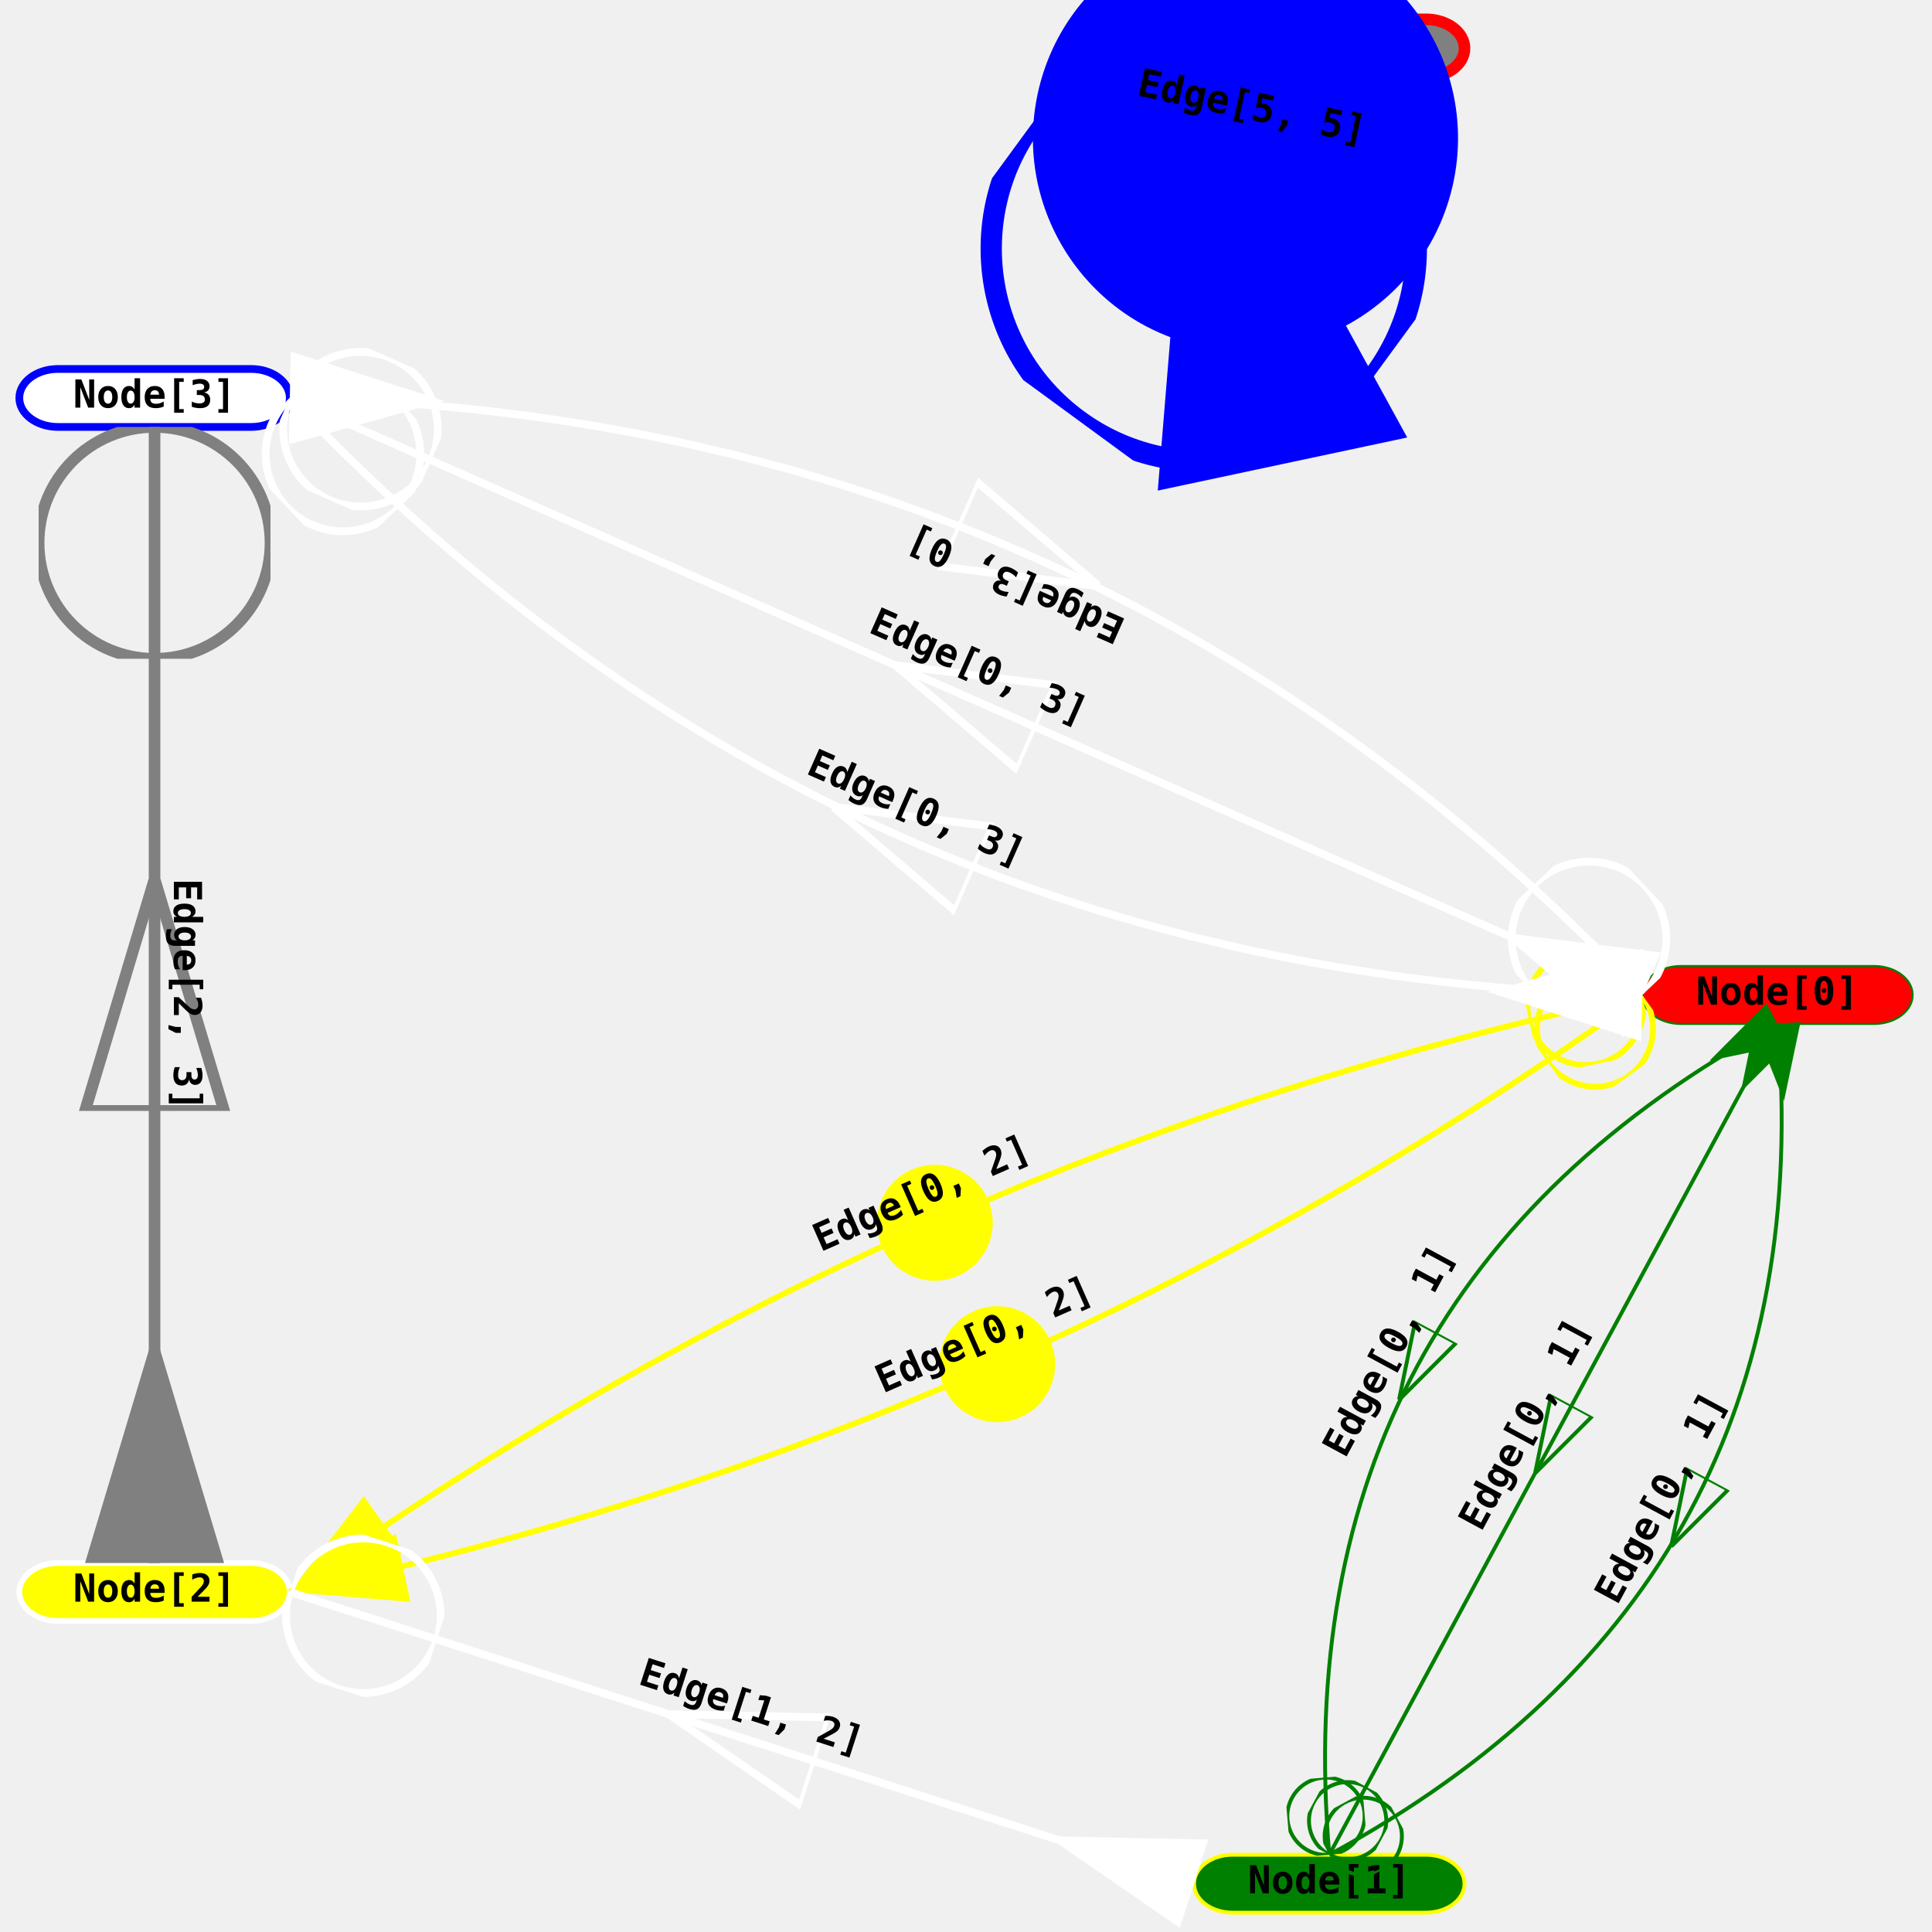
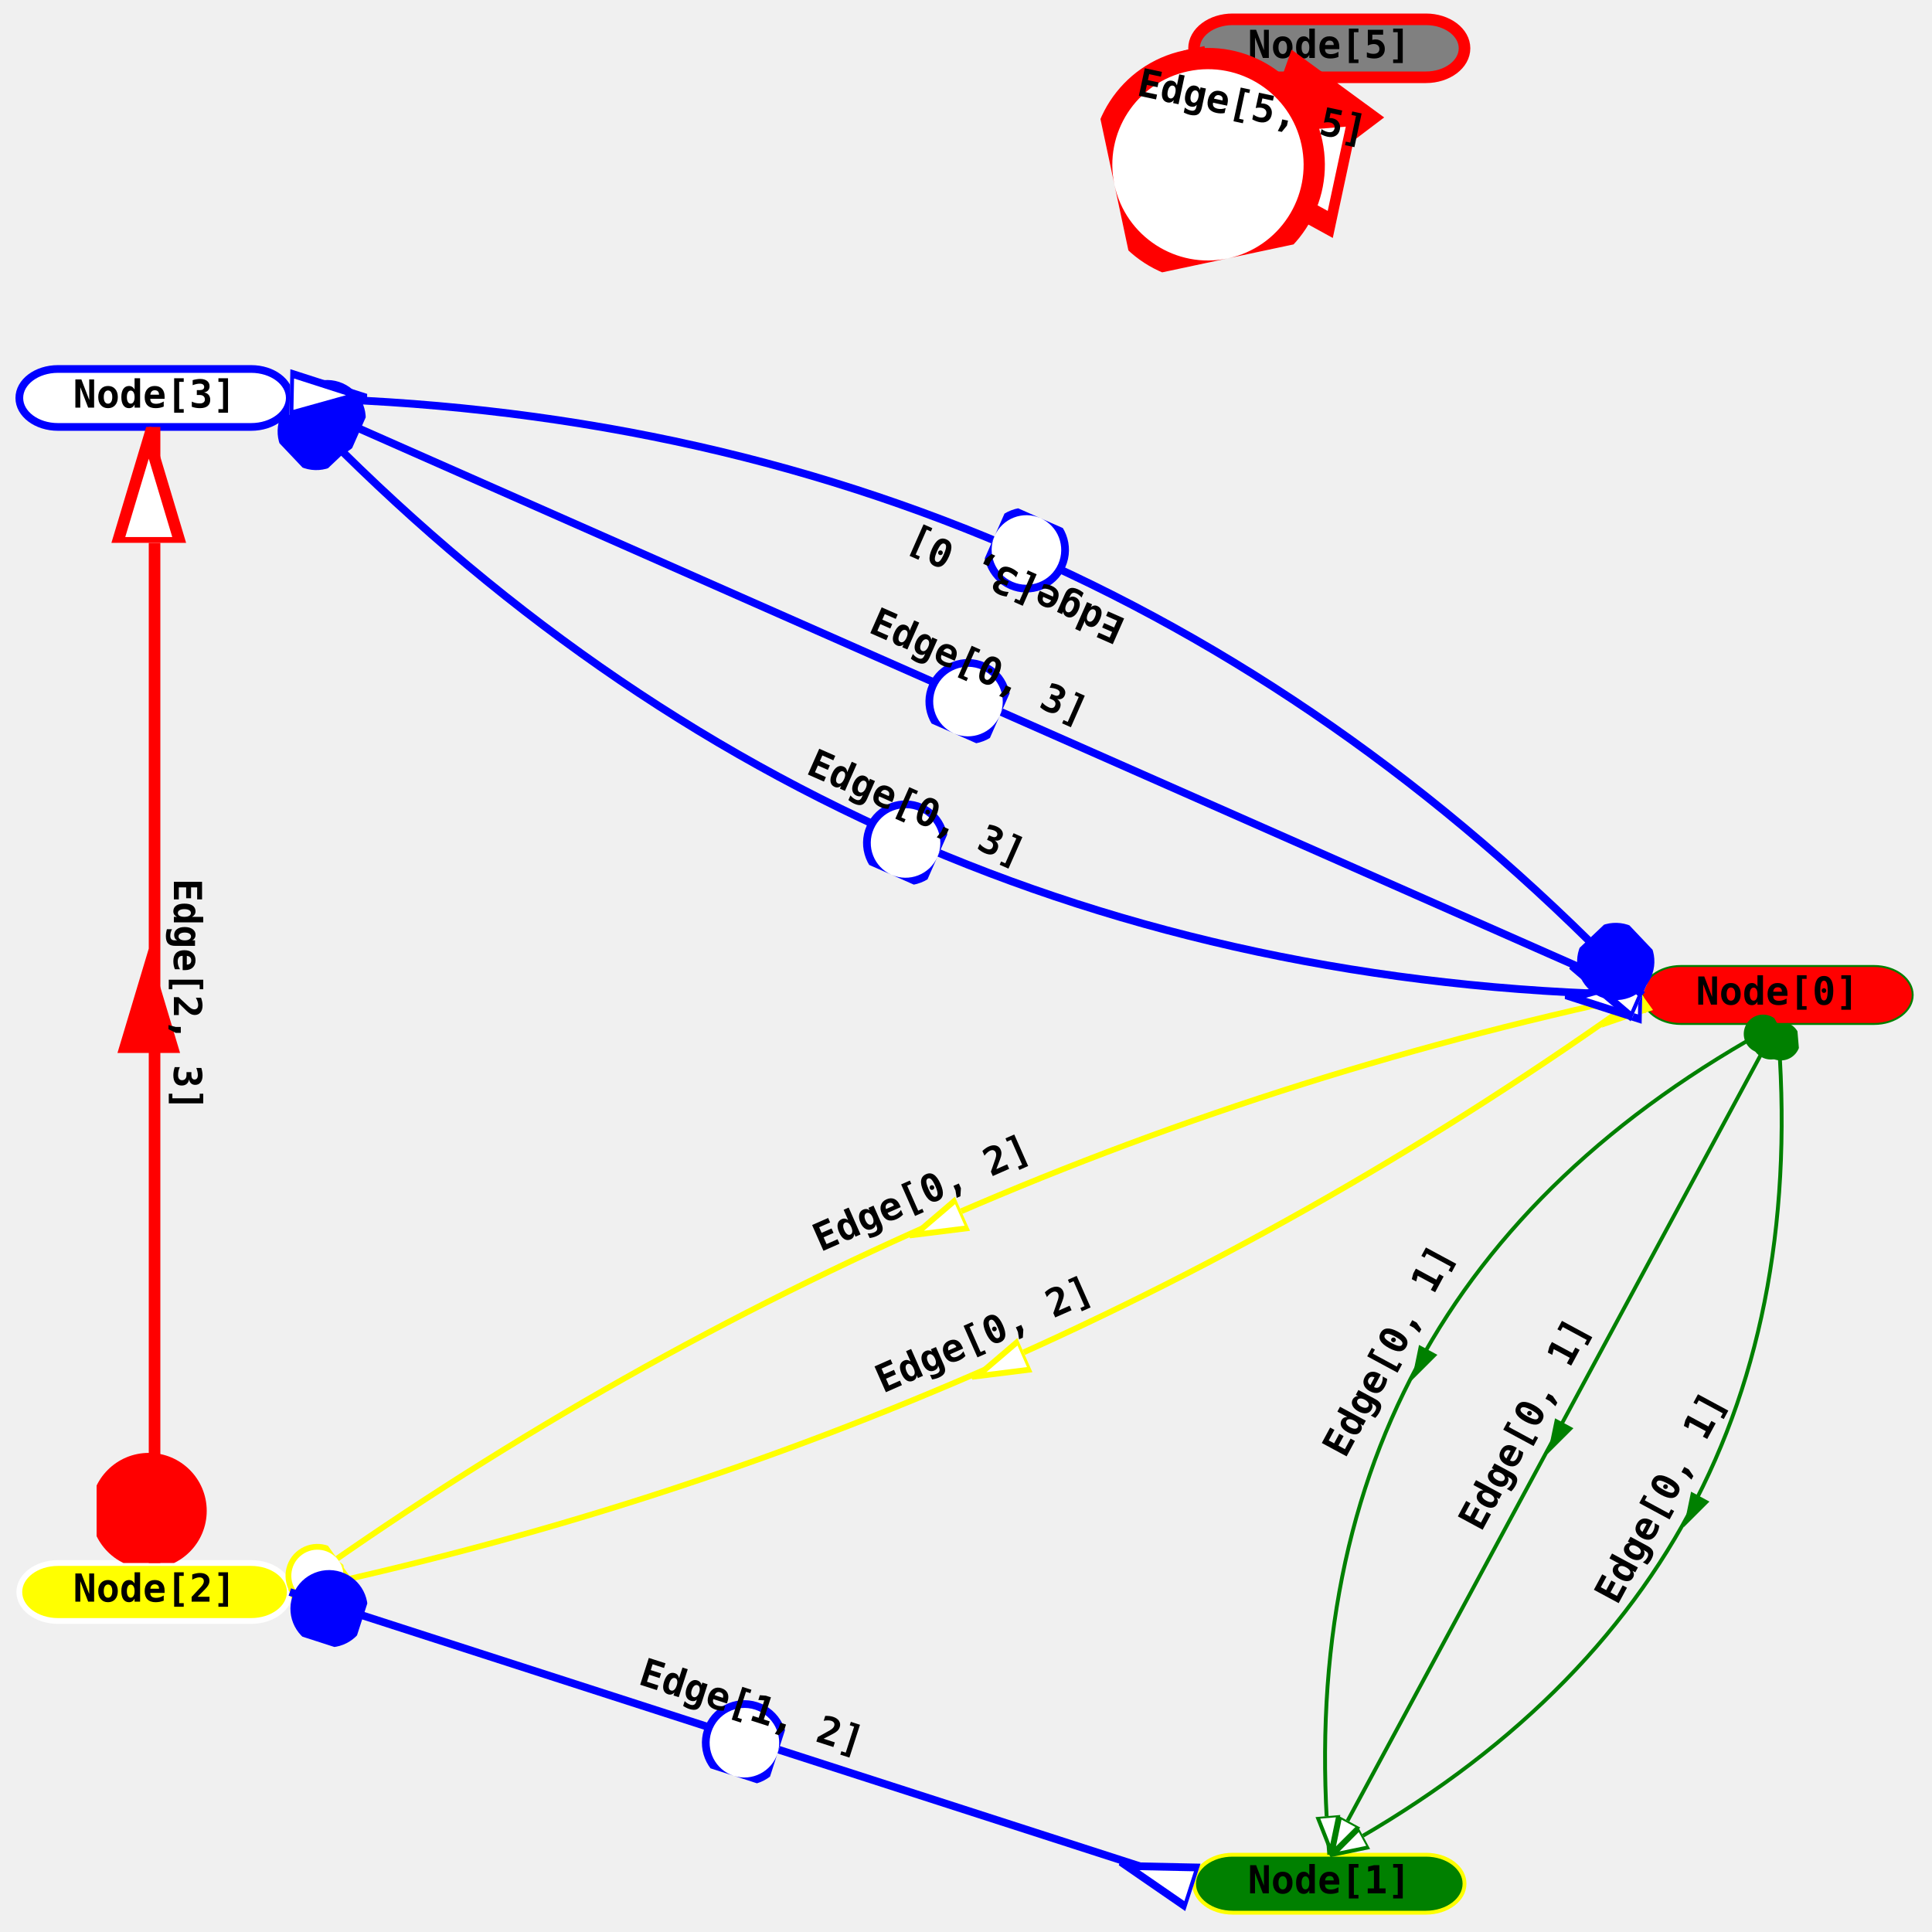
<svg xmlns="http://www.w3.org/2000/svg" baseProfile="full" height="400px" preserveAspectRatio="xMidYMid meet" version="1.1" viewBox="0,0,1000.0,1000.0" width="400px">
  <defs>
-     <marker id="id1" markerHeight="20" markerUnits="strokeWidth" markerWidth="20" orient="auto" refX="0.5" refY="0.5" viewBox="0,0,1,1">
-       <polygon fill="none" points="0,0.2 1,0.5 0,0.8" stroke="green" stroke-width="0.05" />
+     <marker id="id1" markerHeight="10.0" markerUnits="strokeWidth" markerWidth="10.0" orient="auto" refX="5.0" refY="5.0" viewBox="0,0,10.0,10.0">
+       <polygon fill="green" points="0,1.8 9.0,4.5 0,7.2" stroke="none" />
    </marker>
-     <marker id="id2" markerHeight="20" markerUnits="strokeWidth" markerWidth="20" orient="auto" refX="0.0" refY="0.5" viewBox="0,0,1,1">
-       <polygon fill="green" points="0,0.2 1,0.5 0,0.8" stroke="none" />
+     <marker id="id2" markerHeight="10.0" markerUnits="strokeWidth" markerWidth="10.0" orient="auto" refX="0.0" refY="5.0" viewBox="0,0,10.0,10.0">
+       <circle cx="4.5" cy="4.5" fill="green" r="5.0" stroke="none" />
    </marker>
-     <marker id="id3" markerHeight="20" markerUnits="strokeWidth" markerWidth="20" orient="auto" refX="1.0" refY="0.5" viewBox="0,0,1,1">
-       <circle cx="0.5" cy="0.5" fill="none" r="0.5" stroke="green" stroke-width="0.05" />
+     <marker id="id3" markerHeight="10.0" markerUnits="strokeWidth" markerWidth="10.0" orient="auto" refX="10.0" refY="5.0" viewBox="0,0,10.0,10.0">
+       <polygon fill="white" points="0,1.8 9.0,4.5 0,7.2" stroke="green" stroke-width="1.0" />
    </marker>
-     <marker id="id4" markerHeight="20" markerUnits="strokeWidth" markerWidth="20" orient="auto" refX="0.5" refY="0.5" viewBox="0,0,1,1">
-       <polygon fill="none" points="0,0.2 1,0.5 0,0.8" stroke="green" stroke-width="0.05" />
+     <marker id="id4" markerHeight="10.0" markerUnits="strokeWidth" markerWidth="10.0" orient="auto" refX="5.0" refY="5.0" viewBox="0,0,10.0,10.0">
+       <polygon fill="green" points="0,1.8 9.0,4.5 0,7.2" stroke="none" />
    </marker>
-     <marker id="id5" markerHeight="20" markerUnits="strokeWidth" markerWidth="20" orient="auto" refX="0.0" refY="0.5" viewBox="0,0,1,1">
-       <polygon fill="green" points="0,0.2 1,0.5 0,0.8" stroke="none" />
+     <marker id="id5" markerHeight="10.0" markerUnits="strokeWidth" markerWidth="10.0" orient="auto" refX="0.0" refY="5.0" viewBox="0,0,10.0,10.0">
+       <circle cx="4.5" cy="4.5" fill="green" r="5.0" stroke="none" />
    </marker>
-     <marker id="id6" markerHeight="20" markerUnits="strokeWidth" markerWidth="20" orient="auto" refX="1.0" refY="0.5" viewBox="0,0,1,1">
-       <circle cx="0.5" cy="0.5" fill="none" r="0.5" stroke="green" stroke-width="0.05" />
+     <marker id="id6" markerHeight="10.0" markerUnits="strokeWidth" markerWidth="10.0" orient="auto" refX="10.0" refY="5.0" viewBox="0,0,10.0,10.0">
+       <polygon fill="white" points="0,1.8 9.0,4.5 0,7.2" stroke="green" stroke-width="1.0" />
    </marker>
-     <marker id="id7" markerHeight="20" markerUnits="strokeWidth" markerWidth="20" orient="auto" refX="0.5" refY="0.5" viewBox="0,0,1,1">
-       <polygon fill="none" points="0,0.2 1,0.5 0,0.8" stroke="green" stroke-width="0.05" />
+     <marker id="id7" markerHeight="10.0" markerUnits="strokeWidth" markerWidth="10.0" orient="auto" refX="5.0" refY="5.0" viewBox="0,0,10.0,10.0">
+       <polygon fill="green" points="0,1.8 9.0,4.5 0,7.2" stroke="none" />
    </marker>
-     <marker id="id8" markerHeight="20" markerUnits="strokeWidth" markerWidth="20" orient="auto" refX="0.0" refY="0.5" viewBox="0,0,1,1">
-       <polygon fill="green" points="0,0.2 1,0.5 0,0.8" stroke="none" />
+     <marker id="id8" markerHeight="10.0" markerUnits="strokeWidth" markerWidth="10.0" orient="auto" refX="0.0" refY="5.0" viewBox="0,0,10.0,10.0">
+       <circle cx="4.5" cy="4.5" fill="green" r="5.0" stroke="none" />
    </marker>
-     <marker id="id9" markerHeight="20" markerUnits="strokeWidth" markerWidth="20" orient="auto" refX="1.0" refY="0.5" viewBox="0,0,1,1">
-       <circle cx="0.5" cy="0.5" fill="none" r="0.5" stroke="green" stroke-width="0.05" />
+     <marker id="id9" markerHeight="10.0" markerUnits="strokeWidth" markerWidth="10.0" orient="auto" refX="10.0" refY="5.0" viewBox="0,0,10.0,10.0">
+       <polygon fill="white" points="0,1.8 9.0,4.5 0,7.2" stroke="green" stroke-width="1.0" />
    </marker>
-     <marker id="id10" markerHeight="20" markerUnits="strokeWidth" markerWidth="20" orient="auto" refX="0.5" refY="0.5" viewBox="0,0,1,1">
-       <circle cx="0.5" cy="0.5" fill="yellow" r="0.5" stroke="none" />
+     <marker id="id10" markerHeight="10.0" markerUnits="strokeWidth" markerWidth="10.0" orient="auto" refX="5.0" refY="5.0" viewBox="0,0,10.0,10.0">
+       <polygon fill="white" points="0,1.8 9.0,4.5 0,7.2" stroke="yellow" stroke-width="1.0" />
    </marker>
-     <marker id="id11" markerHeight="20" markerUnits="strokeWidth" markerWidth="20" orient="auto" refX="0.0" refY="0.5" viewBox="0,0,1,1">
-       <circle cx="0.5" cy="0.5" fill="none" r="0.5" stroke="yellow" stroke-width="0.05" />
+     <marker id="id11" markerHeight="10.0" markerUnits="strokeWidth" markerWidth="10.0" orient="auto" refX="0.0" refY="5.0" viewBox="0,0,10.0,10.0">
+       <polygon fill="yellow" points="0,1.8 9.0,4.5 0,7.2" stroke="none" />
    </marker>
-     <marker id="id12" markerHeight="20" markerUnits="strokeWidth" markerWidth="20" orient="auto" refX="1.0" refY="0.5" viewBox="0,0,1,1">
-       <polygon fill="yellow" points="0,0.2 1,0.5 0,0.8" stroke="none" />
+     <marker id="id12" markerHeight="10.0" markerUnits="strokeWidth" markerWidth="10.0" orient="auto" refX="10.0" refY="5.0" viewBox="0,0,10.0,10.0">
+       <circle cx="4.5" cy="4.5" fill="white" r="5.0" stroke="yellow" stroke-width="1.0" />
    </marker>
-     <marker id="id13" markerHeight="20" markerUnits="strokeWidth" markerWidth="20" orient="auto" refX="0.5" refY="0.5" viewBox="0,0,1,1">
-       <circle cx="0.5" cy="0.5" fill="yellow" r="0.5" stroke="none" />
+     <marker id="id13" markerHeight="10.0" markerUnits="strokeWidth" markerWidth="10.0" orient="auto" refX="5.0" refY="5.0" viewBox="0,0,10.0,10.0">
+       <polygon fill="white" points="0,1.8 9.0,4.5 0,7.2" stroke="yellow" stroke-width="1.0" />
    </marker>
-     <marker id="id14" markerHeight="20" markerUnits="strokeWidth" markerWidth="20" orient="auto" refX="0.0" refY="0.5" viewBox="0,0,1,1">
-       <circle cx="0.5" cy="0.5" fill="none" r="0.5" stroke="yellow" stroke-width="0.05" />
+     <marker id="id14" markerHeight="10.0" markerUnits="strokeWidth" markerWidth="10.0" orient="auto" refX="0.0" refY="5.0" viewBox="0,0,10.0,10.0">
+       <polygon fill="yellow" points="0,1.8 9.0,4.5 0,7.2" stroke="none" />
    </marker>
-     <marker id="id15" markerHeight="20" markerUnits="strokeWidth" markerWidth="20" orient="auto" refX="1.0" refY="0.5" viewBox="0,0,1,1">
-       <polygon fill="yellow" points="0,0.2 1,0.5 0,0.8" stroke="none" />
+     <marker id="id15" markerHeight="10.0" markerUnits="strokeWidth" markerWidth="10.0" orient="auto" refX="10.0" refY="5.0" viewBox="0,0,10.0,10.0">
+       <circle cx="4.5" cy="4.5" fill="white" r="5.0" stroke="yellow" stroke-width="1.0" />
    </marker>
-     <marker id="id16" markerHeight="20" markerUnits="strokeWidth" markerWidth="20" orient="auto" refX="0.5" refY="0.5" viewBox="0,0,1,1">
-       <polygon fill="none" points="0,0.2 1,0.5 0,0.8" stroke="white" stroke-width="0.05" />
+     <marker id="id16" markerHeight="10.0" markerUnits="strokeWidth" markerWidth="10.0" orient="auto" refX="5.0" refY="5.0" viewBox="0,0,10.0,10.0">
+       <circle cx="4.5" cy="4.5" fill="white" r="5.0" stroke="blue" stroke-width="1.0" />
    </marker>
-     <marker id="id17" markerHeight="20" markerUnits="strokeWidth" markerWidth="20" orient="auto" refX="0.0" refY="0.5" viewBox="0,0,1,1">
-       <polygon fill="white" points="0,0.2 1,0.5 0,0.8" stroke="none" />
+     <marker id="id17" markerHeight="10.0" markerUnits="strokeWidth" markerWidth="10.0" orient="auto" refX="0.0" refY="5.0" viewBox="0,0,10.0,10.0">
+       <polygon fill="white" points="0,1.8 9.0,4.5 0,7.2" stroke="blue" stroke-width="1.0" />
    </marker>
-     <marker id="id18" markerHeight="20" markerUnits="strokeWidth" markerWidth="20" orient="auto" refX="1.0" refY="0.5" viewBox="0,0,1,1">
-       <circle cx="0.5" cy="0.5" fill="none" r="0.5" stroke="white" stroke-width="0.05" />
+     <marker id="id18" markerHeight="10.0" markerUnits="strokeWidth" markerWidth="10.0" orient="auto" refX="10.0" refY="5.0" viewBox="0,0,10.0,10.0">
+       <circle cx="4.5" cy="4.5" fill="blue" r="5.0" stroke="none" />
    </marker>
-     <marker id="id19" markerHeight="20" markerUnits="strokeWidth" markerWidth="20" orient="auto" refX="0.5" refY="0.5" viewBox="0,0,1,1">
-       <polygon fill="none" points="0,0.2 1,0.5 0,0.8" stroke="white" stroke-width="0.05" />
+     <marker id="id19" markerHeight="10.0" markerUnits="strokeWidth" markerWidth="10.0" orient="auto" refX="5.0" refY="5.0" viewBox="0,0,10.0,10.0">
+       <circle cx="4.5" cy="4.5" fill="white" r="5.0" stroke="blue" stroke-width="1.0" />
    </marker>
-     <marker id="id20" markerHeight="20" markerUnits="strokeWidth" markerWidth="20" orient="auto" refX="0.0" refY="0.5" viewBox="0,0,1,1">
-       <polygon fill="white" points="0,0.2 1,0.5 0,0.8" stroke="none" />
+     <marker id="id20" markerHeight="10.0" markerUnits="strokeWidth" markerWidth="10.0" orient="auto" refX="0.0" refY="5.0" viewBox="0,0,10.0,10.0">
+       <polygon fill="white" points="0,1.8 9.0,4.5 0,7.2" stroke="blue" stroke-width="1.0" />
    </marker>
-     <marker id="id21" markerHeight="20" markerUnits="strokeWidth" markerWidth="20" orient="auto" refX="1.0" refY="0.5" viewBox="0,0,1,1">
-       <circle cx="0.5" cy="0.5" fill="none" r="0.5" stroke="white" stroke-width="0.05" />
+     <marker id="id21" markerHeight="10.0" markerUnits="strokeWidth" markerWidth="10.0" orient="auto" refX="10.0" refY="5.0" viewBox="0,0,10.0,10.0">
+       <circle cx="4.5" cy="4.5" fill="blue" r="5.0" stroke="none" />
    </marker>
-     <marker id="id22" markerHeight="20" markerUnits="strokeWidth" markerWidth="20" orient="auto" refX="0.5" refY="0.5" viewBox="0,0,1,1">
-       <polygon fill="none" points="0,0.2 1,0.5 0,0.8" stroke="white" stroke-width="0.05" />
+     <marker id="id22" markerHeight="10.0" markerUnits="strokeWidth" markerWidth="10.0" orient="auto" refX="5.0" refY="5.0" viewBox="0,0,10.0,10.0">
+       <circle cx="4.5" cy="4.5" fill="white" r="5.0" stroke="blue" stroke-width="1.0" />
    </marker>
-     <marker id="id23" markerHeight="20" markerUnits="strokeWidth" markerWidth="20" orient="auto" refX="0.0" refY="0.5" viewBox="0,0,1,1">
-       <polygon fill="white" points="0,0.2 1,0.5 0,0.8" stroke="none" />
+     <marker id="id23" markerHeight="10.0" markerUnits="strokeWidth" markerWidth="10.0" orient="auto" refX="0.0" refY="5.0" viewBox="0,0,10.0,10.0">
+       <polygon fill="white" points="0,1.8 9.0,4.5 0,7.2" stroke="blue" stroke-width="1.0" />
    </marker>
-     <marker id="id24" markerHeight="20" markerUnits="strokeWidth" markerWidth="20" orient="auto" refX="1.0" refY="0.5" viewBox="0,0,1,1">
-       <circle cx="0.5" cy="0.5" fill="none" r="0.5" stroke="white" stroke-width="0.05" />
+     <marker id="id24" markerHeight="10.0" markerUnits="strokeWidth" markerWidth="10.0" orient="auto" refX="10.0" refY="5.0" viewBox="0,0,10.0,10.0">
+       <circle cx="4.5" cy="4.5" fill="blue" r="5.0" stroke="none" />
    </marker>
-     <marker id="id25" markerHeight="20" markerUnits="strokeWidth" markerWidth="20" orient="auto" refX="0.5" refY="0.5" viewBox="0,0,1,1">
-       <polygon fill="none" points="0,0.2 1,0.5 0,0.8" stroke="gray" stroke-width="0.05" />
+     <marker id="id25" markerHeight="10.0" markerUnits="strokeWidth" markerWidth="10.0" orient="auto" refX="5.0" refY="5.0" viewBox="0,0,10.0,10.0">
+       <polygon fill="red" points="0,1.8 9.0,4.5 0,7.2" stroke="none" />
    </marker>
-     <marker id="id26" markerHeight="20" markerUnits="strokeWidth" markerWidth="20" orient="auto" refX="0.0" refY="0.5" viewBox="0,0,1,1">
-       <polygon fill="gray" points="0,0.2 1,0.5 0,0.8" stroke="none" />
+     <marker id="id26" markerHeight="10.0" markerUnits="strokeWidth" markerWidth="10.0" orient="auto" refX="0.0" refY="5.0" viewBox="0,0,10.0,10.0">
+       <circle cx="4.5" cy="4.5" fill="red" r="5.0" stroke="none" />
    </marker>
-     <marker id="id27" markerHeight="20" markerUnits="strokeWidth" markerWidth="20" orient="auto" refX="1.0" refY="0.5" viewBox="0,0,1,1">
-       <circle cx="0.5" cy="0.5" fill="none" r="0.5" stroke="gray" stroke-width="0.05" />
+     <marker id="id27" markerHeight="10.0" markerUnits="strokeWidth" markerWidth="10.0" orient="auto" refX="10.0" refY="5.0" viewBox="0,0,10.0,10.0">
+       <polygon fill="white" points="0,1.8 9.0,4.5 0,7.2" stroke="red" stroke-width="1.0" />
    </marker>
-     <marker id="id28" markerHeight="20" markerUnits="strokeWidth" markerWidth="20" orient="auto" refX="0.5" refY="0.5" viewBox="0,0,1,1">
-       <polygon fill="none" points="0,0.2 1,0.5 0,0.8" stroke="white" stroke-width="0.05" />
+     <marker id="id28" markerHeight="10.0" markerUnits="strokeWidth" markerWidth="10.0" orient="auto" refX="5.0" refY="5.0" viewBox="0,0,10.0,10.0">
+       <circle cx="4.5" cy="4.5" fill="white" r="5.0" stroke="blue" stroke-width="1.0" />
    </marker>
-     <marker id="id29" markerHeight="20" markerUnits="strokeWidth" markerWidth="20" orient="auto" refX="0.0" refY="0.5" viewBox="0,0,1,1">
-       <polygon fill="white" points="0,0.2 1,0.5 0,0.8" stroke="none" />
+     <marker id="id29" markerHeight="10.0" markerUnits="strokeWidth" markerWidth="10.0" orient="auto" refX="0.0" refY="5.0" viewBox="0,0,10.0,10.0">
+       <polygon fill="white" points="0,1.8 9.0,4.5 0,7.2" stroke="blue" stroke-width="1.0" />
    </marker>
-     <marker id="id30" markerHeight="20" markerUnits="strokeWidth" markerWidth="20" orient="auto" refX="1.0" refY="0.5" viewBox="0,0,1,1">
-       <circle cx="0.5" cy="0.5" fill="none" r="0.5" stroke="white" stroke-width="0.05" />
+     <marker id="id30" markerHeight="10.0" markerUnits="strokeWidth" markerWidth="10.0" orient="auto" refX="10.0" refY="5.0" viewBox="0,0,10.0,10.0">
+       <circle cx="4.5" cy="4.5" fill="blue" r="5.0" stroke="none" />
    </marker>
-     <marker id="id31" markerHeight="20" markerUnits="strokeWidth" markerWidth="20" orient="auto" refX="0.5" refY="0.5" viewBox="0,0,1,1">
-       <circle cx="0.5" cy="0.5" fill="blue" r="0.5" stroke="none" />
+     <marker id="id31" markerHeight="10.0" markerUnits="strokeWidth" markerWidth="10.0" orient="auto" refX="5.0" refY="5.0" viewBox="0,0,10.0,10.0">
+       <polygon fill="white" points="0,1.8 9.0,4.5 0,7.2" stroke="red" stroke-width="1.0" />
    </marker>
-     <marker id="id32" markerHeight="20" markerUnits="strokeWidth" markerWidth="20" orient="auto" refX="0.0" refY="0.5" viewBox="0,0,1,1">
-       <circle cx="0.5" cy="0.5" fill="none" r="0.5" stroke="blue" stroke-width="0.05" />
+     <marker id="id32" markerHeight="10.0" markerUnits="strokeWidth" markerWidth="10.0" orient="auto" refX="0.0" refY="5.0" viewBox="0,0,10.0,10.0">
+       <polygon fill="red" points="0,1.8 9.0,4.5 0,7.2" stroke="none" />
    </marker>
-     <marker id="id33" markerHeight="20" markerUnits="strokeWidth" markerWidth="20" orient="auto" refX="1.0" refY="0.5" viewBox="0,0,1,1">
-       <polygon fill="blue" points="0,0.2 1,0.5 0,0.8" stroke="none" />
+     <marker id="id33" markerHeight="10.0" markerUnits="strokeWidth" markerWidth="10.0" orient="auto" refX="10.0" refY="5.0" viewBox="0,0,10.0,10.0">
+       <circle cx="4.5" cy="4.5" fill="white" r="5.0" stroke="red" stroke-width="1.0" />
    </marker>
  </defs>
  <g>
    <rect fill="red" height="30.0" rx="20.0" ry="20.0" stroke="green" stroke-width="1px" width="140.0" x="850.0" y="500.0" />
    <text font-family="monospace" font-size="20.0" text-anchor="middle" transform="translate(0,-10.0)" x="920.0" y="530.0">
      <tspan font-family="monospace" font-size="20.0" font-weight="bold" text-anchor="middle" x="920.0" y="530.0">Node[0]</tspan>
    </text>
  </g>
  <g>
    <rect fill="green" height="30.0" rx="20.0" ry="20.0" stroke="yellow" stroke-width="2px" width="140.0" x="618.034" y="960.0" />
    <text font-family="monospace" font-size="20.0" text-anchor="middle" transform="translate(0,-10.0)" x="688.034" y="990.0">
      <tspan font-family="monospace" font-size="20.0" font-weight="bold" text-anchor="middle" x="688.034" y="990.0">Node[1]</tspan>
    </text>
  </g>
  <g>
    <rect fill="yellow" height="30.0" rx="20.0" ry="20.0" stroke="white" stroke-width="3px" width="140.0" x="10.0" y="809.017" />
    <text font-family="monospace" font-size="20.0" text-anchor="middle" transform="translate(0,-10.0)" x="80.0" y="839.017">
      <tspan font-family="monospace" font-size="20.0" font-weight="bold" text-anchor="middle" x="80.0" y="839.017">Node[2]</tspan>
    </text>
  </g>
  <g>
    <rect fill="white" height="30.0" rx="20.0" ry="20.0" stroke="blue" stroke-width="4px" width="140.0" x="10.0" y="190.983" />
    <text font-family="monospace" font-size="20.0" text-anchor="middle" transform="translate(0,-10.0)" x="80.0" y="220.983">
      <tspan font-family="monospace" font-size="20.0" font-weight="bold" text-anchor="middle" x="80.0" y="220.983">Node[3]</tspan>
    </text>
  </g>
  <g>
    <rect fill="gray" height="30.0" rx="20.0" ry="20.0" stroke="red" stroke-width="6px" width="140.0" x="618.034" y="10.0" />
    <text font-family="monospace" font-size="20.0" text-anchor="middle" transform="translate(0,-10.0)" x="688.034" y="40.0">
      <tspan font-family="monospace" font-size="20.0" font-weight="bold" text-anchor="middle" x="688.034" y="40.0">Node[5]</tspan>
    </text>
  </g>
  <g>
    <path d="M 920.0 530.0 Q 932.417 675.482 874.425 782.982 Q 816.434 890.482 688.034 960.0" fill="none" marker-end="url(#id3)" marker-mid="url(#id1)" marker-start="url(#id2)" stroke="green" stroke-width="2px" />
    <text font-family="monospace" font-size="20.0" text-anchor="middle" transform="rotate(298.3449,874.4254,782.9823) translate(0,-10.0)" x="874.425" y="782.982">
      <tspan font-family="monospace" font-size="20.0" font-weight="bold" text-anchor="middle" x="874.425" y="782.982">Edge[0, 1]</tspan>
    </text>
  </g>
  <g>
    <path d="M 920.0 530.0 Q 862.008 637.5 804.017 745.0 Q 746.025 852.5 688.034 960.0" fill="none" marker-end="url(#id6)" marker-mid="url(#id4)" marker-start="url(#id5)" stroke="green" stroke-width="2px" />
    <text font-family="monospace" font-size="20.0" text-anchor="middle" transform="rotate(298.3449,804.017,745.0) translate(0,-10.0)" x="804.017" y="745.0">
      <tspan font-family="monospace" font-size="20.0" font-weight="bold" text-anchor="middle" x="804.017" y="745.0">Edge[0, 1]</tspan>
    </text>
  </g>
  <g>
    <path d="M 920.0 530.0 Q 791.6 599.518 733.609 707.018 Q 675.617 814.518 688.034 960.0" fill="none" marker-end="url(#id9)" marker-mid="url(#id7)" marker-start="url(#id8)" stroke="green" stroke-width="2px" />
    <text font-family="monospace" font-size="20.0" text-anchor="middle" transform="rotate(298.3449,733.6085,707.0177) translate(0,-10.0)" x="733.609" y="707.018">
      <tspan font-family="monospace" font-size="20.0" font-weight="bold" text-anchor="middle" x="733.609" y="707.018">Edge[0, 1]</tspan>
    </text>
  </g>
  <g>
    <path d="M 850.0 515.0 Q 691.154 628.847 516.154 706.101 Q 341.154 783.356 150.0 824.017" fill="none" marker-end="url(#id12)" marker-mid="url(#id10)" marker-start="url(#id11)" stroke="yellow" stroke-width="3px" />
    <text font-family="monospace" font-size="20.0" text-anchor="middle" transform="rotate(336.1808,516.1541,706.1015) translate(0,-10.0)" x="516.154" y="706.101">
      <tspan font-family="monospace" font-size="20.0" font-weight="bold" text-anchor="middle" x="516.154" y="706.101">Edge[0, 2]</tspan>
    </text>
  </g>
  <g>
    <path d="M 850.0 515.0 Q 658.846 555.661 483.846 632.916 Q 308.846 710.17 150.0 824.017" fill="none" marker-end="url(#id15)" marker-mid="url(#id13)" marker-start="url(#id14)" stroke="yellow" stroke-width="3px" />
    <text font-family="monospace" font-size="20.0" text-anchor="middle" transform="rotate(336.1808,483.8459,632.9155) translate(0,-10.0)" x="483.846" y="632.916">
      <tspan font-family="monospace" font-size="20.0" font-weight="bold" text-anchor="middle" x="483.846" y="632.916">Edge[0, 2]</tspan>
    </text>
  </g>
  <g>
-     <path d="M 850.0 515.0 Q 642.692 510.932 467.692 433.677 Q 292.692 356.423 150.0 205.983" fill="none" marker-end="url(#id18)" marker-mid="url(#id16)" marker-start="url(#id17)" stroke="white" stroke-width="4px" />
+     <path d="M 850.0 515.0 Q 642.692 510.932 467.692 433.677 Q 292.692 356.423 150.0 205.983" fill="none" marker-end="url(#id18)" marker-mid="url(#id16)" marker-start="url(#id17)" stroke="blue" stroke-width="4px" />
    <text font-family="monospace" font-size="20.0" text-anchor="middle" transform="rotate(23.8192,467.6918,433.6774) translate(0,-10.0)" x="467.692" y="433.677">
      <tspan font-family="monospace" font-size="20.0" font-weight="bold" text-anchor="middle" x="467.692" y="433.677">Edge[0, 3]</tspan>
    </text>
  </g>
  <g>
-     <path d="M 850.0 515.0 Q 675.0 437.746 500.0 360.491 Q 325.0 283.237 150.0 205.983" fill="none" marker-end="url(#id21)" marker-mid="url(#id19)" marker-start="url(#id20)" stroke="white" stroke-width="4px" />
+     <path d="M 850.0 515.0 Q 675.0 437.746 500.0 360.491 Q 325.0 283.237 150.0 205.983" fill="none" marker-end="url(#id21)" marker-mid="url(#id19)" marker-start="url(#id20)" stroke="blue" stroke-width="4px" />
    <text font-family="monospace" font-size="20.0" text-anchor="middle" transform="rotate(23.8192,500.0,360.4915) translate(0,-10.0)" x="500.0" y="360.491">
      <tspan font-family="monospace" font-size="20.0" font-weight="bold" text-anchor="middle" x="500.0" y="360.491">Edge[0, 3]</tspan>
    </text>
  </g>
  <g>
-     <path d="M 618.034 975.0 Q 501.025 937.254 384.017 899.509 Q 267.008 861.763 150.0 824.017" fill="none" marker-end="url(#id24)" marker-mid="url(#id22)" marker-start="url(#id23)" stroke="white" stroke-width="4px" />
+     <path d="M 618.034 975.0 Q 501.025 937.254 384.017 899.509 Q 267.008 861.763 150.0 824.017" fill="none" marker-end="url(#id24)" marker-mid="url(#id22)" marker-start="url(#id23)" stroke="blue" stroke-width="4px" />
    <text font-family="monospace" font-size="20.0" text-anchor="middle" transform="rotate(17.87917,384.017,899.5085) translate(0,-10.0)" x="384.017" y="899.509">
      <tspan font-family="monospace" font-size="20.0" font-weight="bold" text-anchor="middle" x="384.017" y="899.509">Edge[1, 2]</tspan>
    </text>
  </g>
  <g>
-     <path d="M 80.0 809.017 Q 80.0 662.008 80.0 515 Q 80.0 367.991 80.0 220.983" fill="none" marker-end="url(#id27)" marker-mid="url(#id25)" marker-start="url(#id26)" stroke="gray" stroke-width="6px" />
+     <path d="M 80.0 809.017 Q 80.0 662.008 80.0 515 Q 80.0 367.991 80.0 220.983" fill="none" marker-end="url(#id27)" marker-mid="url(#id25)" marker-start="url(#id26)" stroke="red" stroke-width="6px" />
    <text font-family="monospace" font-size="20.0" text-anchor="middle" transform="rotate(90.0,80.0,515) translate(0,-10.0)" x="80.0" y="515">
      <tspan font-family="monospace" font-size="20.0" font-weight="bold" text-anchor="middle" x="80.0" y="515">Edge[2, 3]</tspan>
    </text>
  </g>
  <g>
-     <path d="M 150.0 205.983 Q 357.308 210.051 532.308 287.306 Q 707.308 364.56 850.0 515.0" fill="none" marker-end="url(#id30)" marker-mid="url(#id28)" marker-start="url(#id29)" stroke="white" stroke-width="4px" />
+     <path d="M 150.0 205.983 Q 357.308 210.051 532.308 287.306 Q 707.308 364.56 850.0 515.0" fill="none" marker-end="url(#id30)" marker-mid="url(#id28)" marker-start="url(#id29)" stroke="blue" stroke-width="4px" />
    <text font-family="monospace" font-size="20.0" text-anchor="middle" transform="rotate(203.8192,532.3082,287.3055) translate(0,-10.0)" x="532.308" y="287.306">
      <tspan font-family="monospace" font-size="20.0" font-weight="bold" text-anchor="middle" x="532.308" y="287.306">Edge[3, 0]</tspan>
    </text>
  </g>
  <g>
-     <path d="M 688.034 40.0 Q 662.153 75.362 644.653 71.612 Q 627.153 67.862 618.034 25.0" fill="none" marker-end="url(#id33)" marker-mid="url(#id31)" marker-start="url(#id32)" stroke="blue" stroke-width="11px" />
+     <path d="M 688.034 40.0 Q 662.153 75.362 644.653 71.612 Q 627.153 67.862 618.034 25.0" fill="none" marker-end="url(#id33)" marker-mid="url(#id31)" marker-start="url(#id32)" stroke="red" stroke-width="11px" />
    <text font-family="monospace" font-size="20.0" text-anchor="middle" transform="rotate(12.09476,644.6529,71.6121) translate(0,-10.0)" x="644.653" y="71.612">
      <tspan font-family="monospace" font-size="20.0" font-weight="bold" text-anchor="middle" x="644.653" y="71.612">Edge[5, 5]</tspan>
    </text>
  </g>
</svg>
